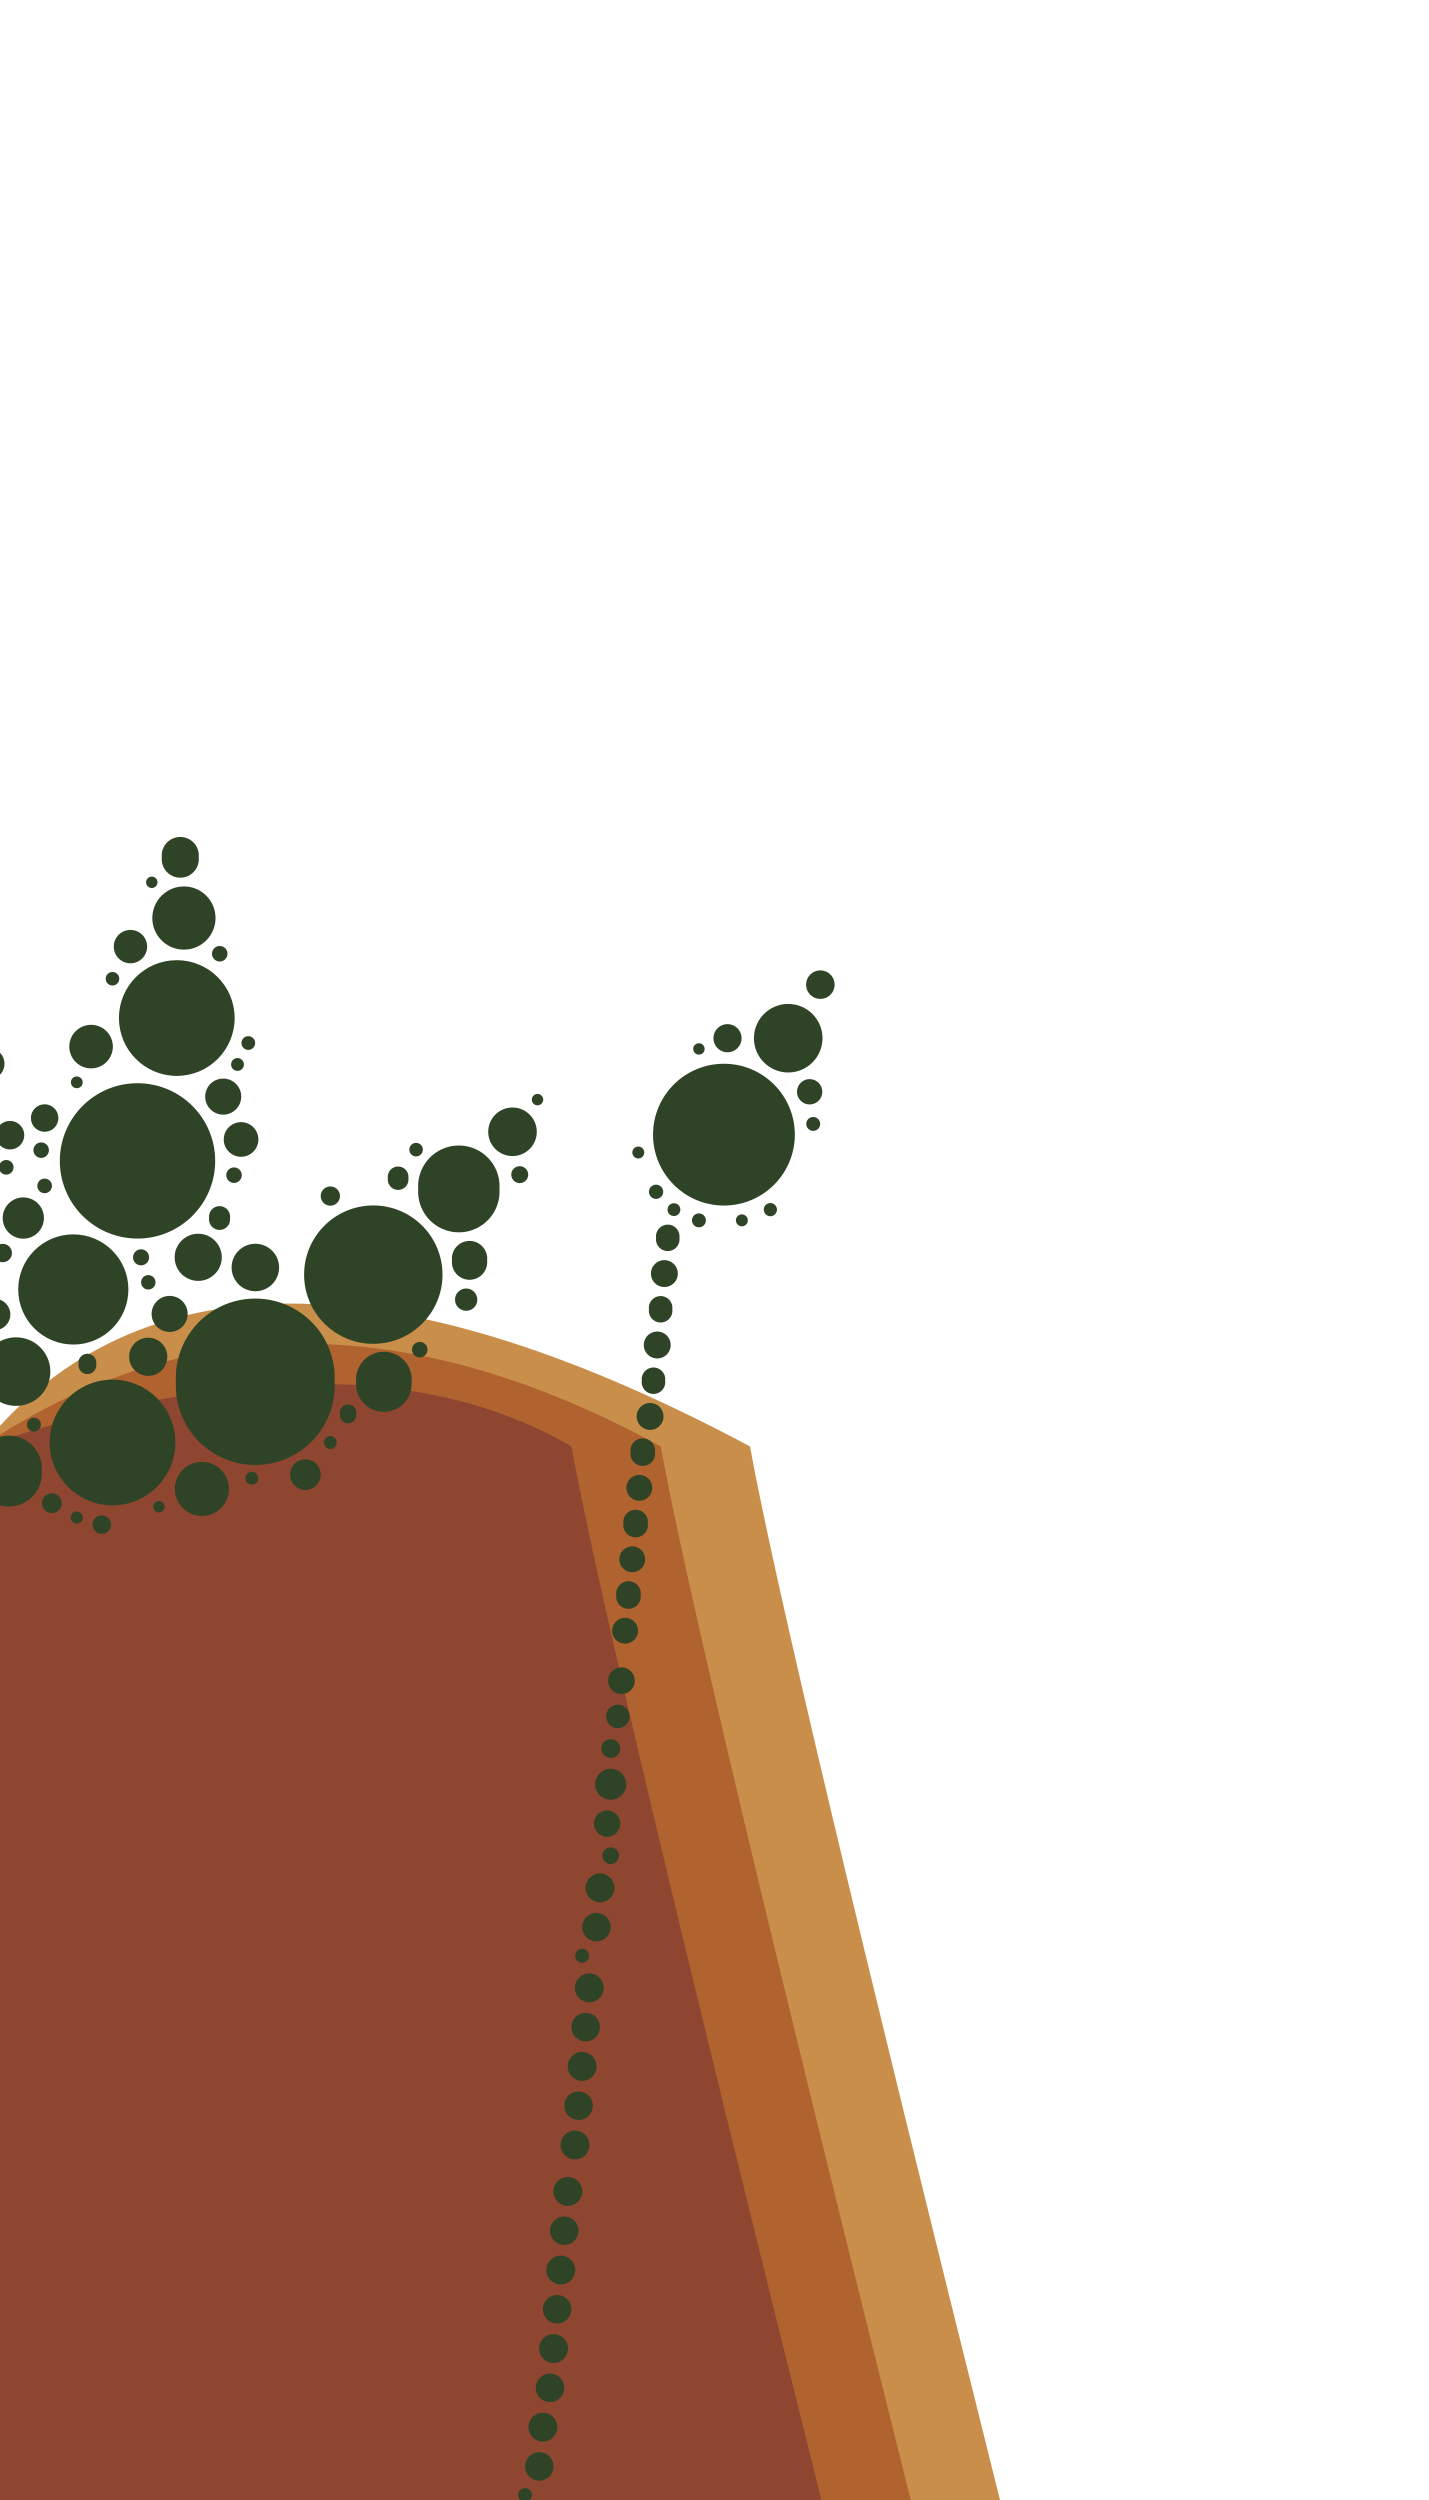
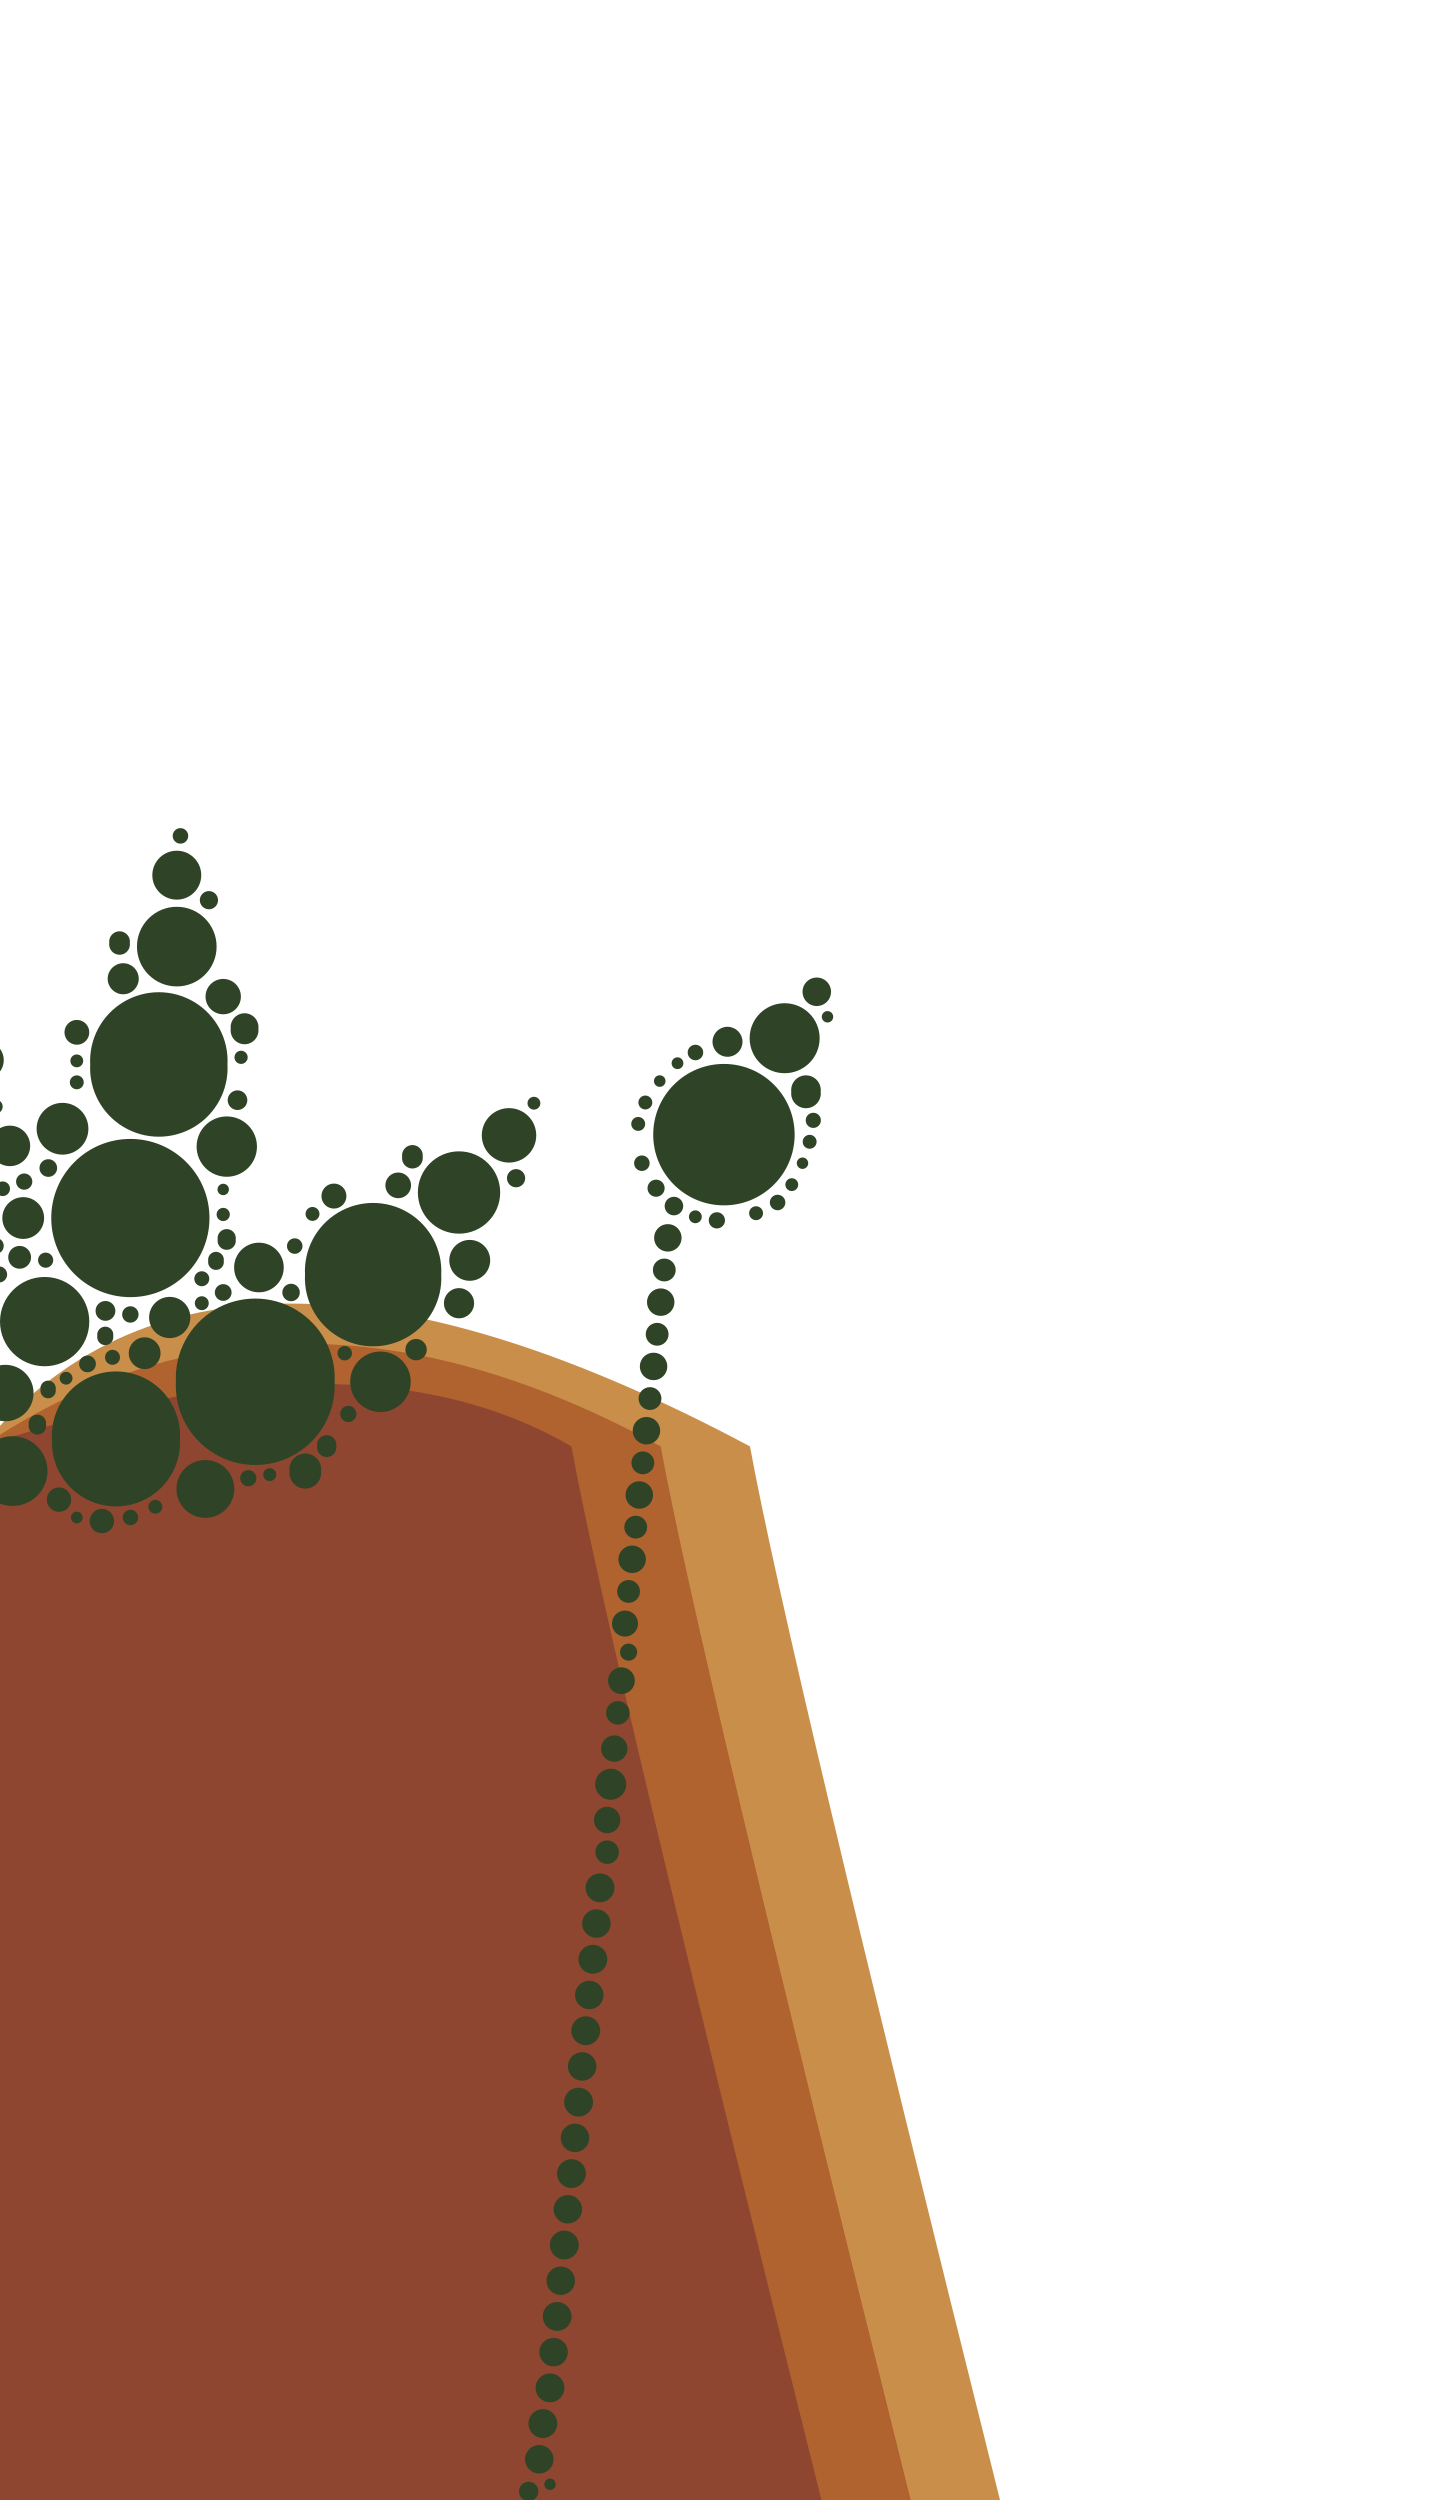
<svg xmlns="http://www.w3.org/2000/svg" viewBox="0 0 800 1400" width="800" height="1400" aria-hidden="true">
  <path d="M-10,1400 L-10,810 Q120,650 420,810 Q440,920 560,1400Z" fill="#c98f4a" />
  <path d="M-10,1400 L-10,810 Q160,695 370,810 Q390,920 510,1400Z" fill="#b0622f" />
  <path d="M-10,1400 L-10,810 Q200,740 320,810 Q340,920 460,1400Z" fill="#8f4630" />
-   <path d="M98.5,773.8a44.5,44.5 0 1,0 88.9,0a44.5,44.5 0 1,0 -88.9,0 M170.3,713.8a38.7,38.7 0 1,0 77.5,0a38.7,38.7 0 1,0 -77.5,0 M27.8,807.8a35.2,35.2 0 1,0 70.4,0a35.2,35.2 0 1,0 -70.4,0 M234.2,665.8a22.8,22.8 0 1,0 45.5,0a22.8,22.8 0 1,0 -45.5,0 M-13.5,823.8a18.5,18.5 0 1,0 36.9,0a18.5,18.5 0 1,0 -36.9,0 M199.4,773.8a15.6,15.6 0 1,0 31.1,0a15.6,15.6 0 1,0 -31.1,0 M97.9,833.8a15.1,15.1 0 1,0 30.3,0a15.1,15.1 0 1,0 -30.3,0 M129.7,709.8a13.3,13.3 0 1,0 26.6,0a13.3,13.3 0 1,0 -26.6,0 M273.4,633.8a13.6,13.6 0 1,0 27.2,0a13.6,13.6 0 1,0 -27.2,0 M72.3,759.8a10.7,10.7 0 1,0 21.4,0a10.7,10.7 0 1,0 -21.4,0 M84.9,735.8a10.1,10.1 0 1,0 20.2,0a10.1,10.1 0 1,0 -20.2,0 M253.1,705.8a9.9,9.9 0 1,0 19.7,0a9.9,9.9 0 1,0 -19.7,0 M162.4,825.8a8.6,8.6 0 1,0 17.2,0a8.6,8.6 0 1,0 -17.2,0 M217.2,659.8a5.8,5.8 0 1,0 11.5,0a5.8,5.8 0 1,0 -11.5,0 M254.8,727.8a6.2,6.2 0 1,0 12.5,0a6.2,6.2 0 1,0 -12.5,0 M179.6,669.8a5.4,5.4 0 1,0 10.8,0a5.4,5.4 0 1,0 -10.8,0 M51.8,853.8a5.2,5.2 0 1,0 10.4,0a5.2,5.2 0 1,0 -10.4,0 M23.5,841.8a5.5,5.5 0 1,0 11.1,0a5.5,5.5 0 1,0 -11.1,0 M286.3,657.8a4.7,4.7 0 1,0 9.5,0a4.7,4.7 0 1,0 -9.5,0 M44.0,763.8a5.0,5.0 0 1,0 9.9,0a5.0,5.0 0 1,0 -9.9,0 M190.4,791.8a4.6,4.6 0 1,0 9.1,0a4.6,4.6 0 1,0 -9.1,0 M229.2,643.8a3.8,3.8 0 1,0 7.6,0a3.8,3.8 0 1,0 -7.6,0 M230.7,755.8a4.3,4.3 0 1,0 8.7,0a4.3,4.3 0 1,0 -8.7,0 M15.1,797.8a3.9,3.9 0 1,0 7.8,0a3.9,3.9 0 1,0 -7.8,0 M181.4,807.8a3.6,3.6 0 1,0 7.2,0a3.6,3.6 0 1,0 -7.2,0 M-26.6,825.8a3.6,3.6 0 1,0 7.2,0a3.6,3.6 0 1,0 -7.2,0 M137.4,827.8a3.6,3.6 0 1,0 7.2,0a3.6,3.6 0 1,0 -7.2,0 M297.8,615.8a3.2,3.2 0 1,0 6.4,0a3.2,3.2 0 1,0 -6.4,0 M85.8,843.8a3.2,3.2 0 1,0 6.4,0a3.2,3.2 0 1,0 -6.4,0 M39.6,849.8a3.4,3.4 0 1,0 6.8,0a3.4,3.4 0 1,0 -6.8,0 M33.5,650.1a43.5,43.5 0 1,0 87.0,0a43.5,43.5 0 1,0 -87.0,0 M66.6,570.1a32.4,32.4 0 1,0 64.8,0a32.4,32.4 0 1,0 -64.8,0 M10.2,722.1a30.8,30.8 0 1,0 61.7,0a30.8,30.8 0 1,0 -61.7,0 M-10.2,768.1a19.2,19.2 0 1,0 38.4,0a19.2,19.2 0 1,0 -38.4,0 M85.3,514.1a17.7,17.7 0 1,0 35.4,0a17.7,17.7 0 1,0 -35.4,0 M97.8,704.1a13.2,13.2 0 1,0 26.4,0a13.2,13.2 0 1,0 -26.4,0 M38.8,586.1a12.2,12.2 0 1,0 24.4,0a12.2,12.2 0 1,0 -24.4,0 M1.5,682.1a11.5,11.5 0 1,0 23.1,0a11.5,11.5 0 1,0 -23.1,0 M114.9,614.1a10.1,10.1 0 1,0 20.2,0a10.1,10.1 0 1,0 -20.2,0 M90.6,480.1a10.4,10.4 0 1,0 20.7,0a10.4,10.4 0 1,0 -20.7,0 M63.7,530.1a9.3,9.3 0 1,0 18.7,0a9.3,9.3 0 1,0 -18.7,0 M125.3,638.1a9.7,9.7 0 1,0 19.4,0a9.7,9.7 0 1,0 -19.4,0 M-26.3,798.1a9.3,9.3 0 1,0 18.7,0a9.3,9.3 0 1,0 -18.7,0 M-11.8,736.1a8.8,8.8 0 1,0 17.6,0a8.8,8.8 0 1,0 -17.6,0 M17.3,626.1a7.7,7.7 0 1,0 15.4,0a7.7,7.7 0 1,0 -15.4,0 M117.1,682.1a5.9,5.9 0 1,0 11.7,0a5.9,5.9 0 1,0 -11.7,0 M118.7,534.1a4.3,4.3 0 1,0 8.7,0a4.3,4.3 0 1,0 -8.7,0 M135.2,584.1a3.8,3.8 0 1,0 7.7,0a3.8,3.8 0 1,0 -7.7,0 M129.4,596.1a3.6,3.6 0 1,0 7.2,0a3.6,3.6 0 1,0 -7.2,0 M18.7,644.1a4.3,4.3 0 1,0 8.7,0a4.3,4.3 0 1,0 -8.7,0 M126.7,658.1a4.3,4.3 0 1,0 8.7,0a4.3,4.3 0 1,0 -8.7,0 M20.9,664.1a4.1,4.1 0 1,0 8.2,0a4.1,4.1 0 1,0 -8.2,0 M81.8,494.1a3.2,3.2 0 1,0 6.4,0a3.2,3.2 0 1,0 -6.4,0 M59.2,548.1a3.8,3.8 0 1,0 7.6,0a3.8,3.8 0 1,0 -7.6,0 M39.7,606.1a3.3,3.3 0 1,0 6.6,0a3.3,3.3 0 1,0 -6.6,0 M74.5,704.1a4.5,4.5 0 1,0 9.0,0a4.5,4.5 0 1,0 -9.0,0 M79.0,718.1a4.0,4.0 0 1,0 8.1,0a4.0,4.0 0 1,0 -8.1,0 M-96.0,631.7a43.5,43.5 0 1,0 87.0,0a43.5,43.5 0 1,0 -87.0,0 M-117.0,557.7a30.6,30.6 0 1,0 61.2,0a30.6,30.6 0 1,0 -61.2,0 M-67.9,709.7a29.4,29.4 0 1,0 58.8,0a29.4,29.4 0 1,0 -58.8,0 M-52.9,763.7a18.5,18.5 0 1,0 36.9,0a18.5,18.5 0 1,0 -36.9,0 M-130.9,511.7a16.5,16.5 0 1,0 33.0,0a16.5,16.5 0 1,0 -33.0,0 M-97.6,693.7a13.2,13.2 0 1,0 26.3,0a13.2,13.2 0 1,0 -26.3,0 M-126.4,597.7a12.0,12.0 0 1,0 23.9,0a12.0,12.0 0 1,0 -23.9,0 M-51.4,571.7a11.0,11.0 0 1,0 21.9,0a11.0,11.0 0 1,0 -21.9,0 M-74.0,747.7a9.5,9.5 0 1,0 19.1,0a9.5,9.5 0 1,0 -19.1,0 M-15.3,595.7a8.9,8.9 0 1,0 17.8,0a8.9,8.9 0 1,0 -17.8,0 M-136.8,541.7a8.4,8.4 0 1,0 16.7,0a8.4,8.4 0 1,0 -16.7,0 M-2.4,635.7a8.0,8.0 0 1,0 16.0,0a8.0,8.0 0 1,0 -16.0,0 M-48.6,797.7a8.1,8.1 0 1,0 16.2,0a8.1,8.1 0 1,0 -16.2,0 M-143.1,487.7a8.7,8.7 0 1,0 17.4,0a8.7,8.7 0 1,0 -17.4,0 M-116.4,645.7a8.0,8.0 0 1,0 16.0,0a8.0,8.0 0 1,0 -16.0,0 M-51.0,547.7a6.6,6.6 0 1,0 13.2,0a6.6,6.6 0 1,0 -13.2,0 M-25.0,579.7a4.6,4.6 0 1,0 9.1,0a4.6,4.6 0 1,0 -9.1,0 M-39.3,815.7a4.9,4.9 0 1,0 9.7,0a4.9,4.9 0 1,0 -9.7,0 M-92.0,513.7a3.6,3.6 0 1,0 7.2,0a3.6,3.6 0 1,0 -7.2,0 M-132.1,559.7a3.6,3.6 0 1,0 7.3,0a3.6,3.6 0 1,0 -7.3,0 M-110.0,617.7a3.6,3.6 0 1,0 7.2,0a3.6,3.6 0 1,0 -7.2,0 M-57.9,533.7a3.4,3.4 0 1,0 6.8,0a3.4,3.4 0 1,0 -6.8,0 M-101.6,659.7a3.2,3.2 0 1,0 6.4,0a3.2,3.2 0 1,0 -6.4,0 M-91.6,671.7a3.2,3.2 0 1,0 6.4,0a3.2,3.2 0 1,0 -6.4,0 M-22.5,675.7a4.0,4.0 0 1,0 8.1,0a4.0,4.0 0 1,0 -8.1,0 M-3.6,701.7a5.1,5.1 0 1,0 10.3,0a5.1,5.1 0 1,0 -10.3,0 M-13.3,663.7a4.9,4.9 0 1,0 9.8,0a4.9,4.9 0 1,0 -9.8,0 M-0.6,653.7a4.1,4.1 0 1,0 8.2,0a4.1,4.1 0 1,0 -8.2,0 M327.9,1057.2a8.1,8.1 0 1,0 16.2,0a8.1,8.1 0 1,0 -16.2,0 M326.0,1079.2a8.0,8.0 0 1,0 16.0,0a8.0,8.0 0 1,0 -16.0,0 M321.9,1113.2a8.1,8.1 0 1,0 16.2,0a8.1,8.1 0 1,0 -16.2,0 M320.0,1135.2a8.0,8.0 0 1,0 16.0,0a8.0,8.0 0 1,0 -16.0,0 M317.9,1157.2a8.1,8.1 0 1,0 16.2,0a8.1,8.1 0 1,0 -16.2,0 M316.0,1179.2a8.0,8.0 0 1,0 16.0,0a8.0,8.0 0 1,0 -16.0,0 M313.9,1201.2a8.1,8.1 0 1,0 16.2,0a8.1,8.1 0 1,0 -16.2,0 M309.9,1227.2a8.1,8.1 0 1,0 16.2,0a8.1,8.1 0 1,0 -16.2,0 M308.0,1249.2a8.0,8.0 0 1,0 16.0,0a8.0,8.0 0 1,0 -16.0,0 M305.9,1271.2a8.1,8.1 0 1,0 16.2,0a8.1,8.1 0 1,0 -16.2,0 M304.0,1293.2a8.0,8.0 0 1,0 16.0,0a8.0,8.0 0 1,0 -16.0,0 M301.9,1315.2a8.1,8.1 0 1,0 16.2,0a8.1,8.1 0 1,0 -16.2,0 M300.0,1337.2a8.0,8.0 0 1,0 16.0,0a8.0,8.0 0 1,0 -16.0,0 M295.9,1359.2a8.1,8.1 0 1,0 16.2,0a8.1,8.1 0 1,0 -16.2,0 M294.0,1381.2a8.0,8.0 0 1,0 16.0,0a8.0,8.0 0 1,0 -16.0,0 M333.3,999.2a8.7,8.7 0 1,0 17.4,0a8.7,8.7 0 1,0 -17.4,0 M340.5,941.2a7.5,7.5 0 1,0 15.0,0a7.5,7.5 0 1,0 -15.0,0 M339.4,961.2a6.6,6.6 0 1,0 13.2,0a6.6,6.6 0 1,0 -13.2,0 M332.6,1021.2a7.4,7.4 0 1,0 14.8,0a7.4,7.4 0 1,0 -14.8,0 M367.4,693.2a6.6,6.6 0 1,0 13.1,0a6.6,6.6 0 1,0 -13.1,0 M364.5,713.2a7.5,7.5 0 1,0 15.1,0a7.5,7.5 0 1,0 -15.1,0 M363.4,733.2a6.6,6.6 0 1,0 13.1,0a6.6,6.6 0 1,0 -13.1,0 M360.5,753.2a7.5,7.5 0 1,0 15.1,0a7.5,7.5 0 1,0 -15.1,0 M359.4,773.2a6.6,6.6 0 1,0 13.1,0a6.6,6.6 0 1,0 -13.1,0 M356.5,793.2a7.5,7.5 0 1,0 15.1,0a7.5,7.5 0 1,0 -15.1,0 M353.1,813.2a6.9,6.9 0 1,0 13.7,0a6.9,6.9 0 1,0 -13.7,0 M350.8,833.2a7.2,7.2 0 1,0 14.5,0a7.2,7.2 0 1,0 -14.5,0 M349.1,853.2a6.9,6.9 0 1,0 13.7,0a6.9,6.9 0 1,0 -13.7,0 M346.8,873.2a7.2,7.2 0 1,0 14.5,0a7.2,7.2 0 1,0 -14.5,0 M345.1,893.2a6.9,6.9 0 1,0 13.7,0a6.9,6.9 0 1,0 -13.7,0 M342.8,913.2a7.2,7.2 0 1,0 14.5,0a7.2,7.2 0 1,0 -14.5,0 M336.7,979.2a5.3,5.3 0 1,0 10.6,0a5.3,5.3 0 1,0 -10.6,0 M337.3,1039.2a4.7,4.7 0 1,0 9.4,0a4.7,4.7 0 1,0 -9.4,0 M322.1,1095.2a3.9,3.9 0 1,0 7.8,0a3.9,3.9 0 1,0 -7.8,0 M290.1,1397.2a3.9,3.9 0 1,0 7.8,0a3.9,3.9 0 1,0 -7.8,0 M365.7,635.4a39.7,39.7 0 1,0 79.4,0a39.7,39.7 0 1,0 -79.4,0 M422.2,581.4a19.2,19.2 0 1,0 38.4,0a19.2,19.2 0 1,0 -38.4,0 M399.5,581.4a7.9,7.9 0 1,0 15.8,0a7.9,7.9 0 1,0 -15.8,0 M451.4,551.4a8.0,8.0 0 1,0 16.0,0a8.0,8.0 0 1,0 -16.0,0 M446.3,611.4a7.1,7.1 0 1,0 14.2,0a7.1,7.1 0 1,0 -14.2,0 M363.4,667.4a4.0,4.0 0 1,0 8.0,0a4.0,4.0 0 1,0 -8.0,0 M373.8,677.4a3.6,3.6 0 1,0 7.2,0a3.6,3.6 0 1,0 -7.2,0 M388.2,587.4a3.2,3.2 0 1,0 6.4,0a3.2,3.2 0 1,0 -6.4,0 M451.5,629.4a3.9,3.9 0 1,0 7.8,0a3.9,3.9 0 1,0 -7.8,0 M354.1,645.4a3.3,3.3 0 1,0 6.7,0a3.3,3.3 0 1,0 -6.7,0 M427.7,677.4a3.7,3.7 0 1,0 7.4,0a3.7,3.7 0 1,0 -7.4,0 M387.5,683.4a3.9,3.9 0 1,0 7.8,0a3.9,3.9 0 1,0 -7.8,0 M412.1,683.4a3.3,3.3 0 1,0 6.7,0a3.3,3.3 0 1,0 -6.7,0" fill="#2f4426" />
+   <path d="M98.5,773.8a44.5,44.5 0 1,0 88.9,0a44.5,44.5 0 1,0 -88.9,0 M170.8,713.8a38.2,38.2 0 1,0 76.3,0a38.2,38.2 0 1,0 -76.3,0 M29.1,805.8a35.9,35.9 0 1,0 71.7,0a35.9,35.9 0 1,0 -71.7,0 M234.0,667.8a23.0,23.0 0 1,0 46.1,0a23.0,23.0 0 1,0 -46.1,0 M-12.5,823.8a19.5,19.5 0 1,0 39.1,0a19.5,19.5 0 1,0 -39.1,0 M196.1,773.8a16.9,16.9 0 1,0 33.9,0a16.9,16.9 0 1,0 -33.9,0 M98.8,833.8a16.2,16.2 0 1,0 32.4,0a16.2,16.2 0 1,0 -32.4,0 M269.8,635.8a15.2,15.2 0 1,0 30.5,0a15.2,15.2 0 1,0 -30.5,0 M131.1,709.8a13.9,13.9 0 1,0 27.8,0a13.9,13.9 0 1,0 -27.8,0 M83.5,737.8a11.5,11.5 0 1,0 23.1,0a11.5,11.5 0 1,0 -23.1,0 M251.6,705.8a11.4,11.4 0 1,0 22.9,0a11.4,11.4 0 1,0 -22.9,0 M162.1,823.8a8.9,8.9 0 1,0 17.7,0a8.9,8.9 0 1,0 -17.7,0 M72.1,757.8a8.9,8.9 0 1,0 17.8,0a8.9,8.9 0 1,0 -17.8,0 M215.8,663.8a7.2,7.2 0 1,0 14.4,0a7.2,7.2 0 1,0 -14.4,0 M248.6,729.8a8.4,8.4 0 1,0 16.9,0a8.4,8.4 0 1,0 -16.9,0 M50.2,851.8a6.8,6.8 0 1,0 13.7,0a6.8,6.8 0 1,0 -13.7,0 M26.2,839.8a6.8,6.8 0 1,0 13.7,0a6.8,6.8 0 1,0 -13.7,0 M225.2,647.8a5.8,5.8 0 1,0 11.5,0a5.8,5.8 0 1,0 -11.5,0 M180.0,669.8a7.0,7.0 0 1,0 14.0,0a7.0,7.0 0 1,0 -14.0,0 M283.9,659.8a5.1,5.1 0 1,0 10.2,0a5.1,5.1 0 1,0 -10.2,0 M227.0,755.8a6.0,6.0 0 1,0 12.0,0a6.0,6.0 0 1,0 -12.0,0 M177.6,809.8a5.4,5.4 0 1,0 10.7,0a5.4,5.4 0 1,0 -10.7,0 M120.3,723.8a4.7,4.7 0 1,0 9.4,0a4.7,4.7 0 1,0 -9.4,0 M44.3,763.8a4.7,4.7 0 1,0 9.4,0a4.7,4.7 0 1,0 -9.4,0 M190.5,791.8a4.5,4.5 0 1,0 9.1,0a4.5,4.5 0 1,0 -9.1,0 M16.1,797.8a4.9,4.9 0 1,0 9.7,0a4.9,4.9 0 1,0 -9.7,0 M-25.5,825.8a4.5,4.5 0 1,0 9.1,0a4.5,4.5 0 1,0 -9.1,0 M134.5,827.8a4.5,4.5 0 1,0 9.1,0a4.5,4.5 0 1,0 -9.1,0 M295.4,617.8a3.6,3.6 0 1,0 7.2,0a3.6,3.6 0 1,0 -7.2,0 M160.7,697.8a4.3,4.3 0 1,0 8.7,0a4.3,4.3 0 1,0 -8.7,0 M33.4,771.8a3.6,3.6 0 1,0 7.2,0a3.6,3.6 0 1,0 -7.2,0 M68.7,849.8a4.3,4.3 0 1,0 8.7,0a4.3,4.3 0 1,0 -8.7,0 M171.1,679.8a3.9,3.9 0 1,0 7.8,0a3.9,3.9 0 1,0 -7.8,0 M109.1,729.8a3.9,3.9 0 1,0 7.8,0a3.9,3.9 0 1,0 -7.8,0 M147.4,825.8a3.6,3.6 0 1,0 7.3,0a3.6,3.6 0 1,0 -7.3,0 M83.1,843.8a3.9,3.9 0 1,0 7.8,0a3.9,3.9 0 1,0 -7.8,0 M39.7,849.8a3.3,3.3 0 1,0 6.6,0a3.3,3.3 0 1,0 -6.6,0 M189.0,757.8a4.0,4.0 0 1,0 8.1,0a4.0,4.0 0 1,0 -8.1,0 M158.1,723.8a4.9,4.9 0 1,0 9.8,0a4.9,4.9 0 1,0 -9.8,0 M28.7,682.1a44.3,44.3 0 1,0 88.6,0a44.3,44.3 0 1,0 -88.6,0 M50.5,596.1a38.5,38.5 0 1,0 76.9,0a38.5,38.5 0 1,0 -76.9,0 M0.0,740.1a25.0,25.0 0 1,0 50.0,0a25.0,25.0 0 1,0 -50.0,0 M76.7,530.1a22.3,22.3 0 1,0 44.6,0a22.3,22.3 0 1,0 -44.6,0 M110.1,642.1a16.9,16.9 0 1,0 33.8,0a16.9,16.9 0 1,0 -33.8,0 M-12.8,780.1a15.8,15.8 0 1,0 31.6,0a15.8,15.8 0 1,0 -31.6,0 M20.5,632.1a14.5,14.5 0 1,0 29.0,0a14.5,14.5 0 1,0 -29.0,0 M85.3,490.1a13.7,13.7 0 1,0 27.4,0a13.7,13.7 0 1,0 -27.4,0 M1.3,682.1a11.7,11.7 0 1,0 23.4,0a11.7,11.7 0 1,0 -23.4,0 M115.1,558.1a9.9,9.9 0 1,0 19.8,0a9.9,9.9 0 1,0 -19.8,0 M-27.4,804.1a8.4,8.4 0 1,0 16.8,0a8.4,8.4 0 1,0 -16.8,0 M60.3,548.1a8.7,8.7 0 1,0 17.4,0a8.7,8.7 0 1,0 -17.4,0 M36.1,578.1a6.9,6.9 0 1,0 13.9,0a6.9,6.9 0 1,0 -13.9,0 M129.2,576.1a7.8,7.8 0 1,0 15.5,0a7.8,7.8 0 1,0 -15.5,0 M4.6,704.1a6.4,6.4 0 1,0 12.8,0a6.4,6.4 0 1,0 -12.8,0 M61.2,528.1a5.8,5.8 0 1,0 11.5,0a5.8,5.8 0 1,0 -11.5,0 M-14.8,750.1a5.8,5.8 0 1,0 11.5,0a5.8,5.8 0 1,0 -11.5,0 M121.9,694.1a5.1,5.1 0 1,0 10.1,0a5.1,5.1 0 1,0 -10.1,0 M111.9,504.1a5.1,5.1 0 1,0 10.2,0a5.1,5.1 0 1,0 -10.2,0 M22.1,654.1a4.9,4.9 0 1,0 9.9,0a4.9,4.9 0 1,0 -9.9,0 M127.5,616.1a5.5,5.5 0 1,0 11.0,0a5.5,5.5 0 1,0 -11.0,0 M96.7,468.1a4.3,4.3 0 1,0 8.7,0a4.3,4.3 0 1,0 -8.7,0 M131.3,592.1a3.7,3.7 0 1,0 7.4,0a3.7,3.7 0 1,0 -7.4,0 M39.4,594.1a3.6,3.6 0 1,0 7.2,0a3.6,3.6 0 1,0 -7.2,0 M121.3,680.1a3.7,3.7 0 1,0 7.4,0a3.7,3.7 0 1,0 -7.4,0 M108.8,716.1a4.2,4.2 0 1,0 8.4,0a4.2,4.2 0 1,0 -8.4,0 M-11.1,730.1a4.1,4.1 0 1,0 8.2,0a4.1,4.1 0 1,0 -8.2,0 M-22.6,788.1a3.6,3.6 0 1,0 7.2,0a3.6,3.6 0 1,0 -7.2,0 M39.1,606.1a3.9,3.9 0 1,0 7.8,0a3.9,3.9 0 1,0 -7.8,0 M121.8,666.1a3.2,3.2 0 1,0 6.4,0a3.2,3.2 0 1,0 -6.4,0 M53.5,734.1a5.5,5.5 0 1,0 11.1,0a5.5,5.5 0 1,0 -11.1,0 M68.4,736.1a4.6,4.6 0 1,0 9.2,0a4.6,4.6 0 1,0 -9.2,0 M22.7,778.1a4.3,4.3 0 1,0 8.5,0a4.3,4.3 0 1,0 -8.5,0 M54.5,748.1a4.5,4.5 0 1,0 8.9,0a4.5,4.5 0 1,0 -8.9,0 M58.8,760.1a4.2,4.2 0 1,0 8.4,0a4.2,4.2 0 1,0 -8.4,0 M116.6,706.1a4.4,4.4 0 1,0 8.7,0a4.4,4.4 0 1,0 -8.7,0 M-96.0,631.7a43.5,43.5 0 1,0 87.0,0a43.5,43.5 0 1,0 -87.0,0 M-117.0,557.7a30.5,30.5 0 1,0 61.0,0a30.5,30.5 0 1,0 -61.0,0 M-67.9,709.7a29.4,29.4 0 1,0 58.8,0a29.4,29.4 0 1,0 -58.8,0 M-53.5,763.7a19.1,19.1 0 1,0 38.1,0a19.1,19.1 0 1,0 -38.1,0 M-131.3,513.7a16.9,16.9 0 1,0 33.8,0a16.9,16.9 0 1,0 -33.8,0 M-121.3,599.7a12.9,12.9 0 1,0 25.8,0a12.9,12.9 0 1,0 -25.8,0 M-95.8,693.7a13.4,13.4 0 1,0 26.8,0a13.4,13.4 0 1,0 -26.8,0 M-53.8,573.7a11.3,11.3 0 1,0 22.7,0a11.3,11.3 0 1,0 -22.7,0 M-5.8,641.7a11.3,11.3 0 1,0 22.7,0a11.3,11.3 0 1,0 -22.7,0 M-75.4,745.7a11.0,11.0 0 1,0 22.0,0a11.0,11.0 0 1,0 -22.0,0 M-19.1,593.7a10.6,10.6 0 1,0 21.2,0a10.6,10.6 0 1,0 -21.2,0 M-137.4,545.7a8.9,8.9 0 1,0 17.8,0a8.9,8.9 0 1,0 -17.8,0 M-49.6,795.7a9.2,9.2 0 1,0 18.4,0a9.2,9.2 0 1,0 -18.4,0 M-141.2,489.7a8.8,8.8 0 1,0 17.6,0a8.8,8.8 0 1,0 -17.6,0 M-114.5,647.7a8.0,8.0 0 1,0 16.1,0a8.0,8.0 0 1,0 -16.1,0 M-53.7,545.7a7.2,7.2 0 1,0 14.5,0a7.2,7.2 0 1,0 -14.5,0 M-40.2,813.7a5.8,5.8 0 1,0 11.5,0a5.8,5.8 0 1,0 -11.5,0 M-27.6,579.7a5.2,5.2 0 1,0 10.4,0a5.2,5.2 0 1,0 -10.4,0 M-91.4,671.7a5.0,5.0 0 1,0 9.9,0a5.0,5.0 0 1,0 -9.9,0 M-93.6,515.7a5.2,5.2 0 1,0 10.4,0a5.2,5.2 0 1,0 -10.4,0 M9.0,661.7a4.5,4.5 0 1,0 9.1,0a4.5,4.5 0 1,0 -9.1,0 M-62.1,531.7a3.7,3.7 0 1,0 7.4,0a3.7,3.7 0 1,0 -7.4,0 M-128.0,561.7a3.6,3.6 0 1,0 7.2,0a3.6,3.6 0 1,0 -7.2,0 M-122.1,581.7a3.7,3.7 0 1,0 7.4,0a3.7,3.7 0 1,0 -7.4,0 M-6.3,619.7a3.9,3.9 0 1,0 7.8,0a3.9,3.9 0 1,0 -7.8,0 M-108.5,631.7a4.1,4.1 0 1,0 8.2,0a4.1,4.1 0 1,0 -8.2,0 M-100.0,659.7a3.6,3.6 0 1,0 7.2,0a3.6,3.6 0 1,0 -7.2,0 M-146.3,475.7a3.9,3.9 0 1,0 7.8,0a3.9,3.9 0 1,0 -7.8,0 M-119.6,489.7a3.2,3.2 0 1,0 6.4,0a3.2,3.2 0 1,0 -6.4,0 M-131.6,597.7a3.2,3.2 0 1,0 6.4,0a3.2,3.2 0 1,0 -6.4,0 M-26.6,675.7a4.2,4.2 0 1,0 8.3,0a4.2,4.2 0 1,0 -8.3,0 M-17.4,665.7a5.0,5.0 0 1,0 9.9,0a5.0,5.0 0 1,0 -9.9,0 M-15.2,683.7a4.8,4.8 0 1,0 9.6,0a4.8,4.8 0 1,0 -9.6,0 M-6.9,697.7a4.5,4.5 0 1,0 9.0,0a4.5,4.5 0 1,0 -9.0,0 M-5.0,713.7a4.5,4.5 0 1,0 9.0,0a4.5,4.5 0 1,0 -9.0,0 M-2.6,665.7a4.1,4.1 0 1,0 8.2,0a4.1,4.1 0 1,0 -8.2,0 M21.3,705.7a4.2,4.2 0 1,0 8.5,0a4.2,4.2 0 1,0 -8.5,0 M327.9,1057.2a8.1,8.1 0 1,0 16.2,0a8.1,8.1 0 1,0 -16.2,0 M326.0,1077.2a8.0,8.0 0 1,0 16.0,0a8.0,8.0 0 1,0 -16.0,0 M323.9,1097.2a8.1,8.1 0 1,0 16.2,0a8.1,8.1 0 1,0 -16.2,0 M322.0,1117.2a8.0,8.0 0 1,0 16.0,0a8.0,8.0 0 1,0 -16.0,0 M319.9,1137.2a8.1,8.1 0 1,0 16.2,0a8.1,8.1 0 1,0 -16.2,0 M318.0,1157.2a8.0,8.0 0 1,0 16.0,0a8.0,8.0 0 1,0 -16.0,0 M315.9,1177.2a8.1,8.1 0 1,0 16.2,0a8.1,8.1 0 1,0 -16.2,0 M314.0,1197.2a8.0,8.0 0 1,0 16.0,0a8.0,8.0 0 1,0 -16.0,0 M311.9,1217.2a8.1,8.1 0 1,0 16.2,0a8.1,8.1 0 1,0 -16.2,0 M310.0,1237.2a8.0,8.0 0 1,0 16.0,0a8.0,8.0 0 1,0 -16.0,0 M307.9,1257.2a8.1,8.1 0 1,0 16.2,0a8.1,8.1 0 1,0 -16.2,0 M306.0,1277.2a8.0,8.0 0 1,0 16.0,0a8.0,8.0 0 1,0 -16.0,0 M303.9,1297.2a8.1,8.1 0 1,0 16.2,0a8.1,8.1 0 1,0 -16.2,0 M302.0,1317.2a8.0,8.0 0 1,0 16.0,0a8.0,8.0 0 1,0 -16.0,0 M299.9,1337.2a8.1,8.1 0 1,0 16.2,0a8.1,8.1 0 1,0 -16.2,0 M295.9,1357.2a8.1,8.1 0 1,0 16.2,0a8.1,8.1 0 1,0 -16.2,0 M294.0,1377.2a8.0,8.0 0 1,0 16.0,0a8.0,8.0 0 1,0 -16.0,0 M333.3,999.2a8.7,8.7 0 1,0 17.4,0a8.7,8.7 0 1,0 -17.4,0 M332.6,1019.2a7.4,7.4 0 1,0 14.8,0a7.4,7.4 0 1,0 -14.8,0 M340.5,941.2a7.5,7.5 0 1,0 15.0,0a7.5,7.5 0 1,0 -15.0,0 M339.4,959.2a6.6,6.6 0 1,0 13.2,0a6.6,6.6 0 1,0 -13.2,0 M336.6,979.2a7.4,7.4 0 1,0 14.8,0a7.4,7.4 0 1,0 -14.8,0 M366.3,693.2a7.7,7.7 0 1,0 15.4,0a7.7,7.7 0 1,0 -15.4,0 M365.6,711.2a6.4,6.4 0 1,0 12.8,0a6.4,6.4 0 1,0 -12.8,0 M362.3,729.2a7.7,7.7 0 1,0 15.4,0a7.7,7.7 0 1,0 -15.4,0 M361.6,747.2a6.4,6.4 0 1,0 12.8,0a6.4,6.4 0 1,0 -12.8,0 M358.3,765.2a7.7,7.7 0 1,0 15.4,0a7.7,7.7 0 1,0 -15.4,0 M357.6,783.2a6.4,6.4 0 1,0 12.8,0a6.4,6.4 0 1,0 -12.8,0 M354.3,801.2a7.7,7.7 0 1,0 15.4,0a7.7,7.7 0 1,0 -15.4,0 M353.6,819.2a6.4,6.4 0 1,0 12.8,0a6.4,6.4 0 1,0 -12.8,0 M350.3,837.2a7.7,7.7 0 1,0 15.4,0a7.7,7.7 0 1,0 -15.4,0 M349.6,855.2a6.4,6.4 0 1,0 12.8,0a6.4,6.4 0 1,0 -12.8,0 M346.3,873.2a7.7,7.7 0 1,0 15.4,0a7.7,7.7 0 1,0 -15.4,0 M345.6,891.2a6.4,6.4 0 1,0 12.8,0a6.4,6.4 0 1,0 -12.8,0 M342.7,909.2a7.3,7.3 0 1,0 14.6,0a7.3,7.3 0 1,0 -14.6,0 M333.4,1037.2a6.6,6.6 0 1,0 13.2,0a6.6,6.6 0 1,0 -13.2,0 M347.2,925.2a4.8,4.8 0 1,0 9.6,0a4.8,4.8 0 1,0 -9.6,0 M290.6,1395.2a5.4,5.4 0 1,0 10.9,0a5.4,5.4 0 1,0 -10.9,0 M304.8,1391.2a3.2,3.2 0 1,0 6.4,0a3.2,3.2 0 1,0 -6.4,0 M365.8,635.4a39.6,39.6 0 1,0 79.2,0a39.6,39.6 0 1,0 -79.2,0 M419.8,581.4a19.6,19.6 0 1,0 39.2,0a19.6,19.6 0 1,0 -39.2,0 M443.1,611.4a8.3,8.3 0 1,0 16.5,0a8.3,8.3 0 1,0 -16.5,0 M449.4,555.4a8.0,8.0 0 1,0 16.0,0a8.0,8.0 0 1,0 -16.0,0 M399.0,583.4a8.4,8.4 0 1,0 16.8,0a8.4,8.4 0 1,0 -16.8,0 M362.6,665.4a4.8,4.8 0 1,0 9.6,0a4.8,4.8 0 1,0 -9.6,0 M372.2,675.4a5.2,5.2 0 1,0 10.4,0a5.2,5.2 0 1,0 -10.4,0 M396.9,683.4a4.5,4.5 0 1,0 9.1,0a4.5,4.5 0 1,0 -9.1,0 M385.1,589.4a4.3,4.3 0 1,0 8.7,0a4.3,4.3 0 1,0 -8.7,0 M451.2,627.4a4.2,4.2 0 1,0 8.5,0a4.2,4.2 0 1,0 -8.5,0 M355.1,651.4a4.3,4.3 0 1,0 8.7,0a4.3,4.3 0 1,0 -8.7,0 M439.8,663.4a3.6,3.6 0 1,0 7.2,0a3.6,3.6 0 1,0 -7.2,0 M431.1,673.4a4.3,4.3 0 1,0 8.7,0a4.3,4.3 0 1,0 -8.7,0 M419.5,679.4a3.9,3.9 0 1,0 7.8,0a3.9,3.9 0 1,0 -7.8,0 M385.8,681.4a3.6,3.6 0 1,0 7.2,0a3.6,3.6 0 1,0 -7.2,0 M460.2,569.4a3.2,3.2 0 1,0 6.4,0a3.2,3.2 0 1,0 -6.4,0 M376.1,595.4a3.3,3.3 0 1,0 6.6,0a3.3,3.3 0 1,0 -6.6,0 M366.2,605.4a3.2,3.2 0 1,0 6.5,0a3.2,3.2 0 1,0 -6.5,0 M357.5,617.4a3.9,3.9 0 1,0 7.8,0a3.9,3.9 0 1,0 -7.8,0 M353.5,629.4a3.9,3.9 0 1,0 7.8,0a3.9,3.9 0 1,0 -7.8,0 M449.5,639.4a3.9,3.9 0 1,0 7.8,0a3.9,3.9 0 1,0 -7.8,0 M446.2,651.4a3.2,3.2 0 1,0 6.4,0a3.2,3.2 0 1,0 -6.4,0" fill="#2f4426" />
</svg>
